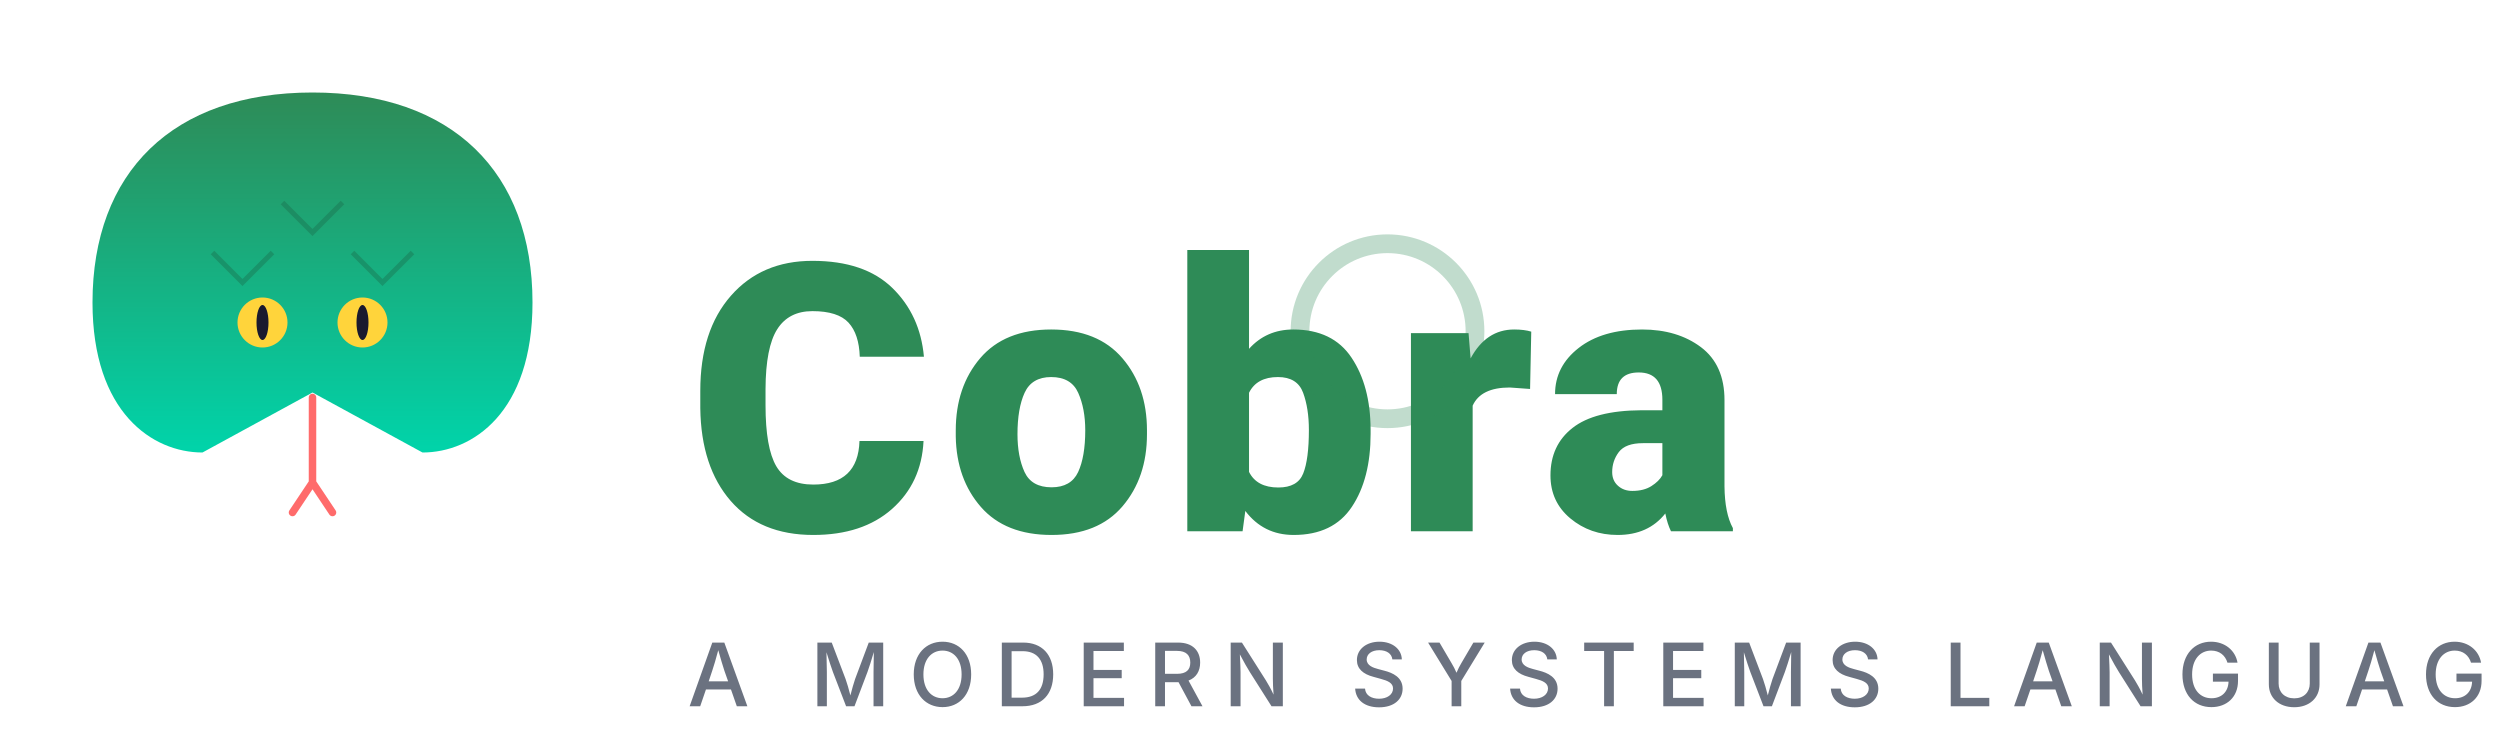
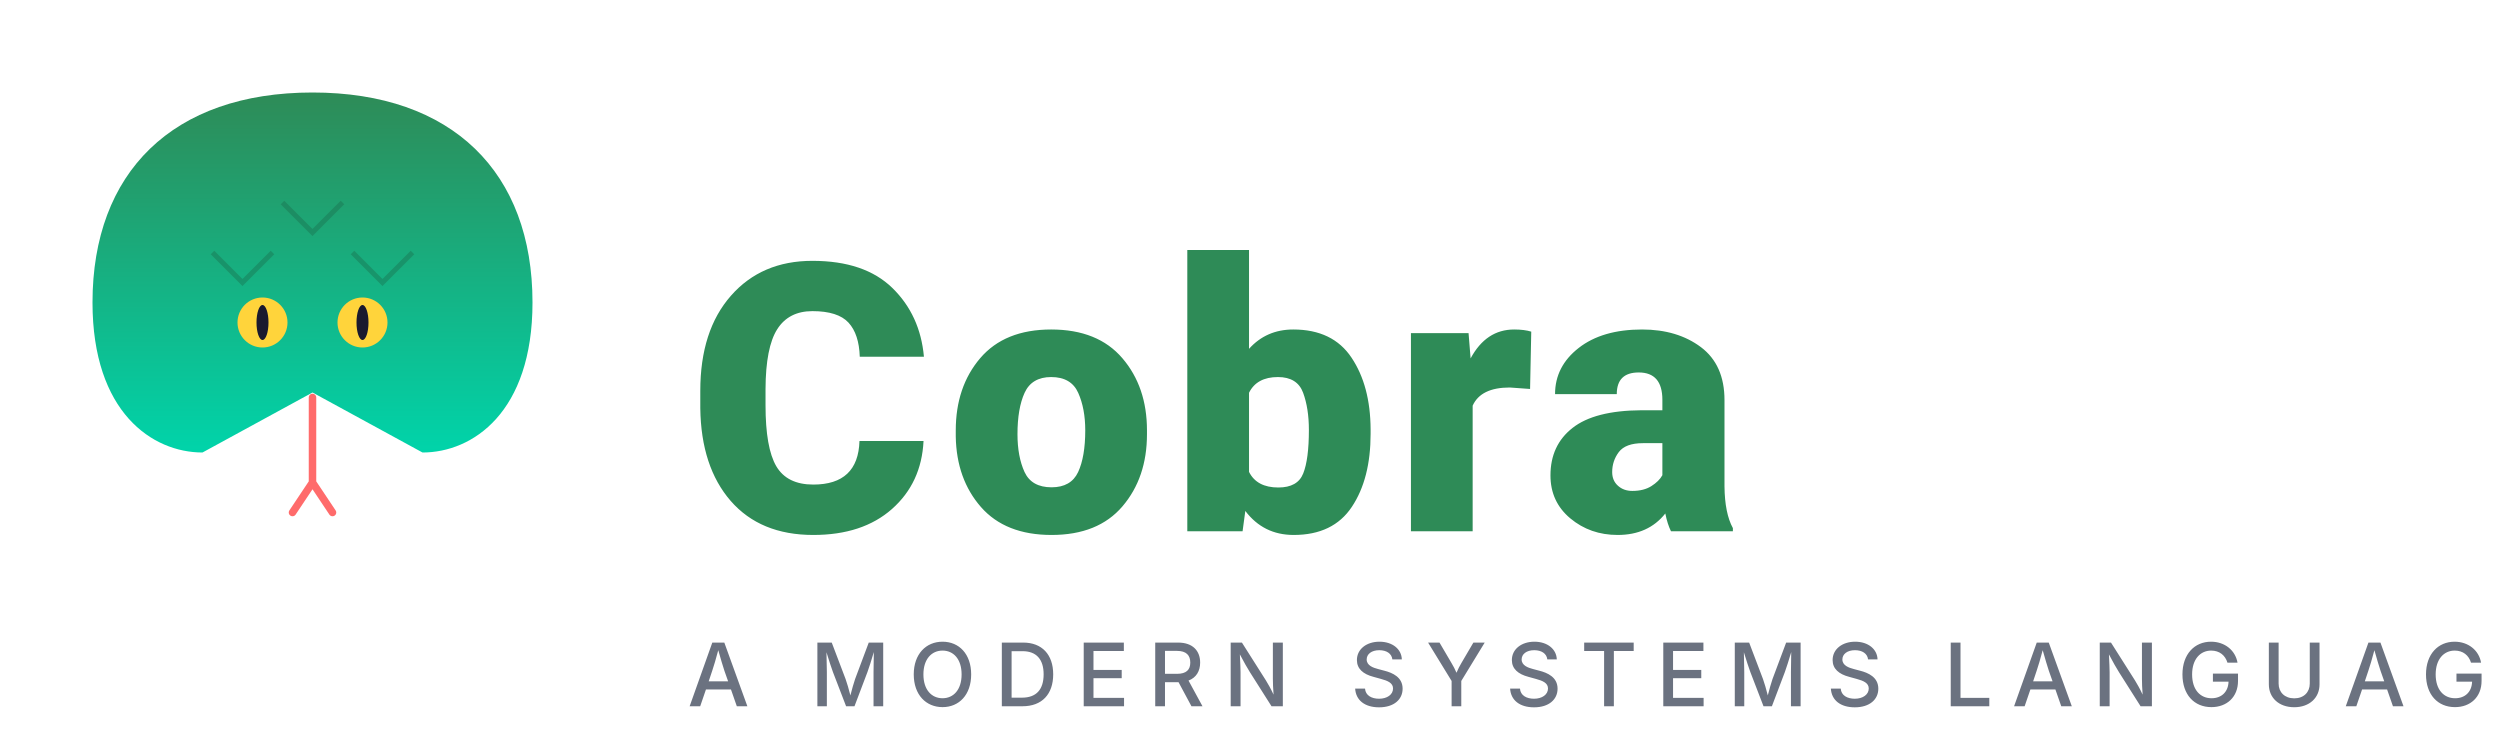
<svg xmlns="http://www.w3.org/2000/svg" viewBox="0 0 400 120">
  <defs>
    <linearGradient id="primary" x1="0%" y1="0%" x2="0%" y2="100%">
      <stop offset="0%" stop-color="#2E8B57" />
      <stop offset="100%" stop-color="#00D4AA" />
    </linearGradient>
  </defs>
  <g transform="translate(10, 10) scale(0.8)">
    <path d="M50 6 C22 6 6 22 6 48 C6 70 18 78 28 78 L50 66 L72 78 C82 78 94 70 94 48 C94 22 78 6 50 6Z" fill="url(#primary)" />
    <circle cx="40" cy="52" r="5" fill="#FFD43B" />
    <circle cx="60" cy="52" r="5" fill="#FFD43B" />
    <ellipse cx="40" cy="52" rx="1.2" ry="3.5" fill="#1A1A2E" />
    <ellipse cx="60" cy="52" rx="1.2" ry="3.5" fill="#1A1A2E" />
    <path d="M50 67 L50 84 L46 90 M50 84 L54 90" stroke="#FF6B6B" stroke-width="1.5" fill="none" stroke-linecap="round" stroke-linejoin="round" />
    <path d="M30 38 L36 44 L42 38 M58 38 L64 44 L70 38 M44 28 L50 34 L56 28" fill="none" stroke="#1A6B4A" stroke-width="1" opacity="0.4" />
  </g>
  <g transform="translate(110, 35)">
    <text x="0" y="50" font-family="system-ui, -apple-system, 'Segoe UI', Roboto, Helvetica, Arial, sans-serif" font-size="60" font-weight="900" fill="#2E8B57" letter-spacing="2">Cobra</text>
-     <ellipse cx="112" cy="18" rx="14" ry="14" fill="none" stroke="#2E8B57" stroke-width="3" opacity="0.3" />
    <text x="0" y="78" font-family="system-ui, -apple-system, sans-serif" font-size="14" fill="#6B7280" font-weight="500" letter-spacing="3">A MODERN SYSTEMS LANGUAGE</text>
  </g>
</svg>
